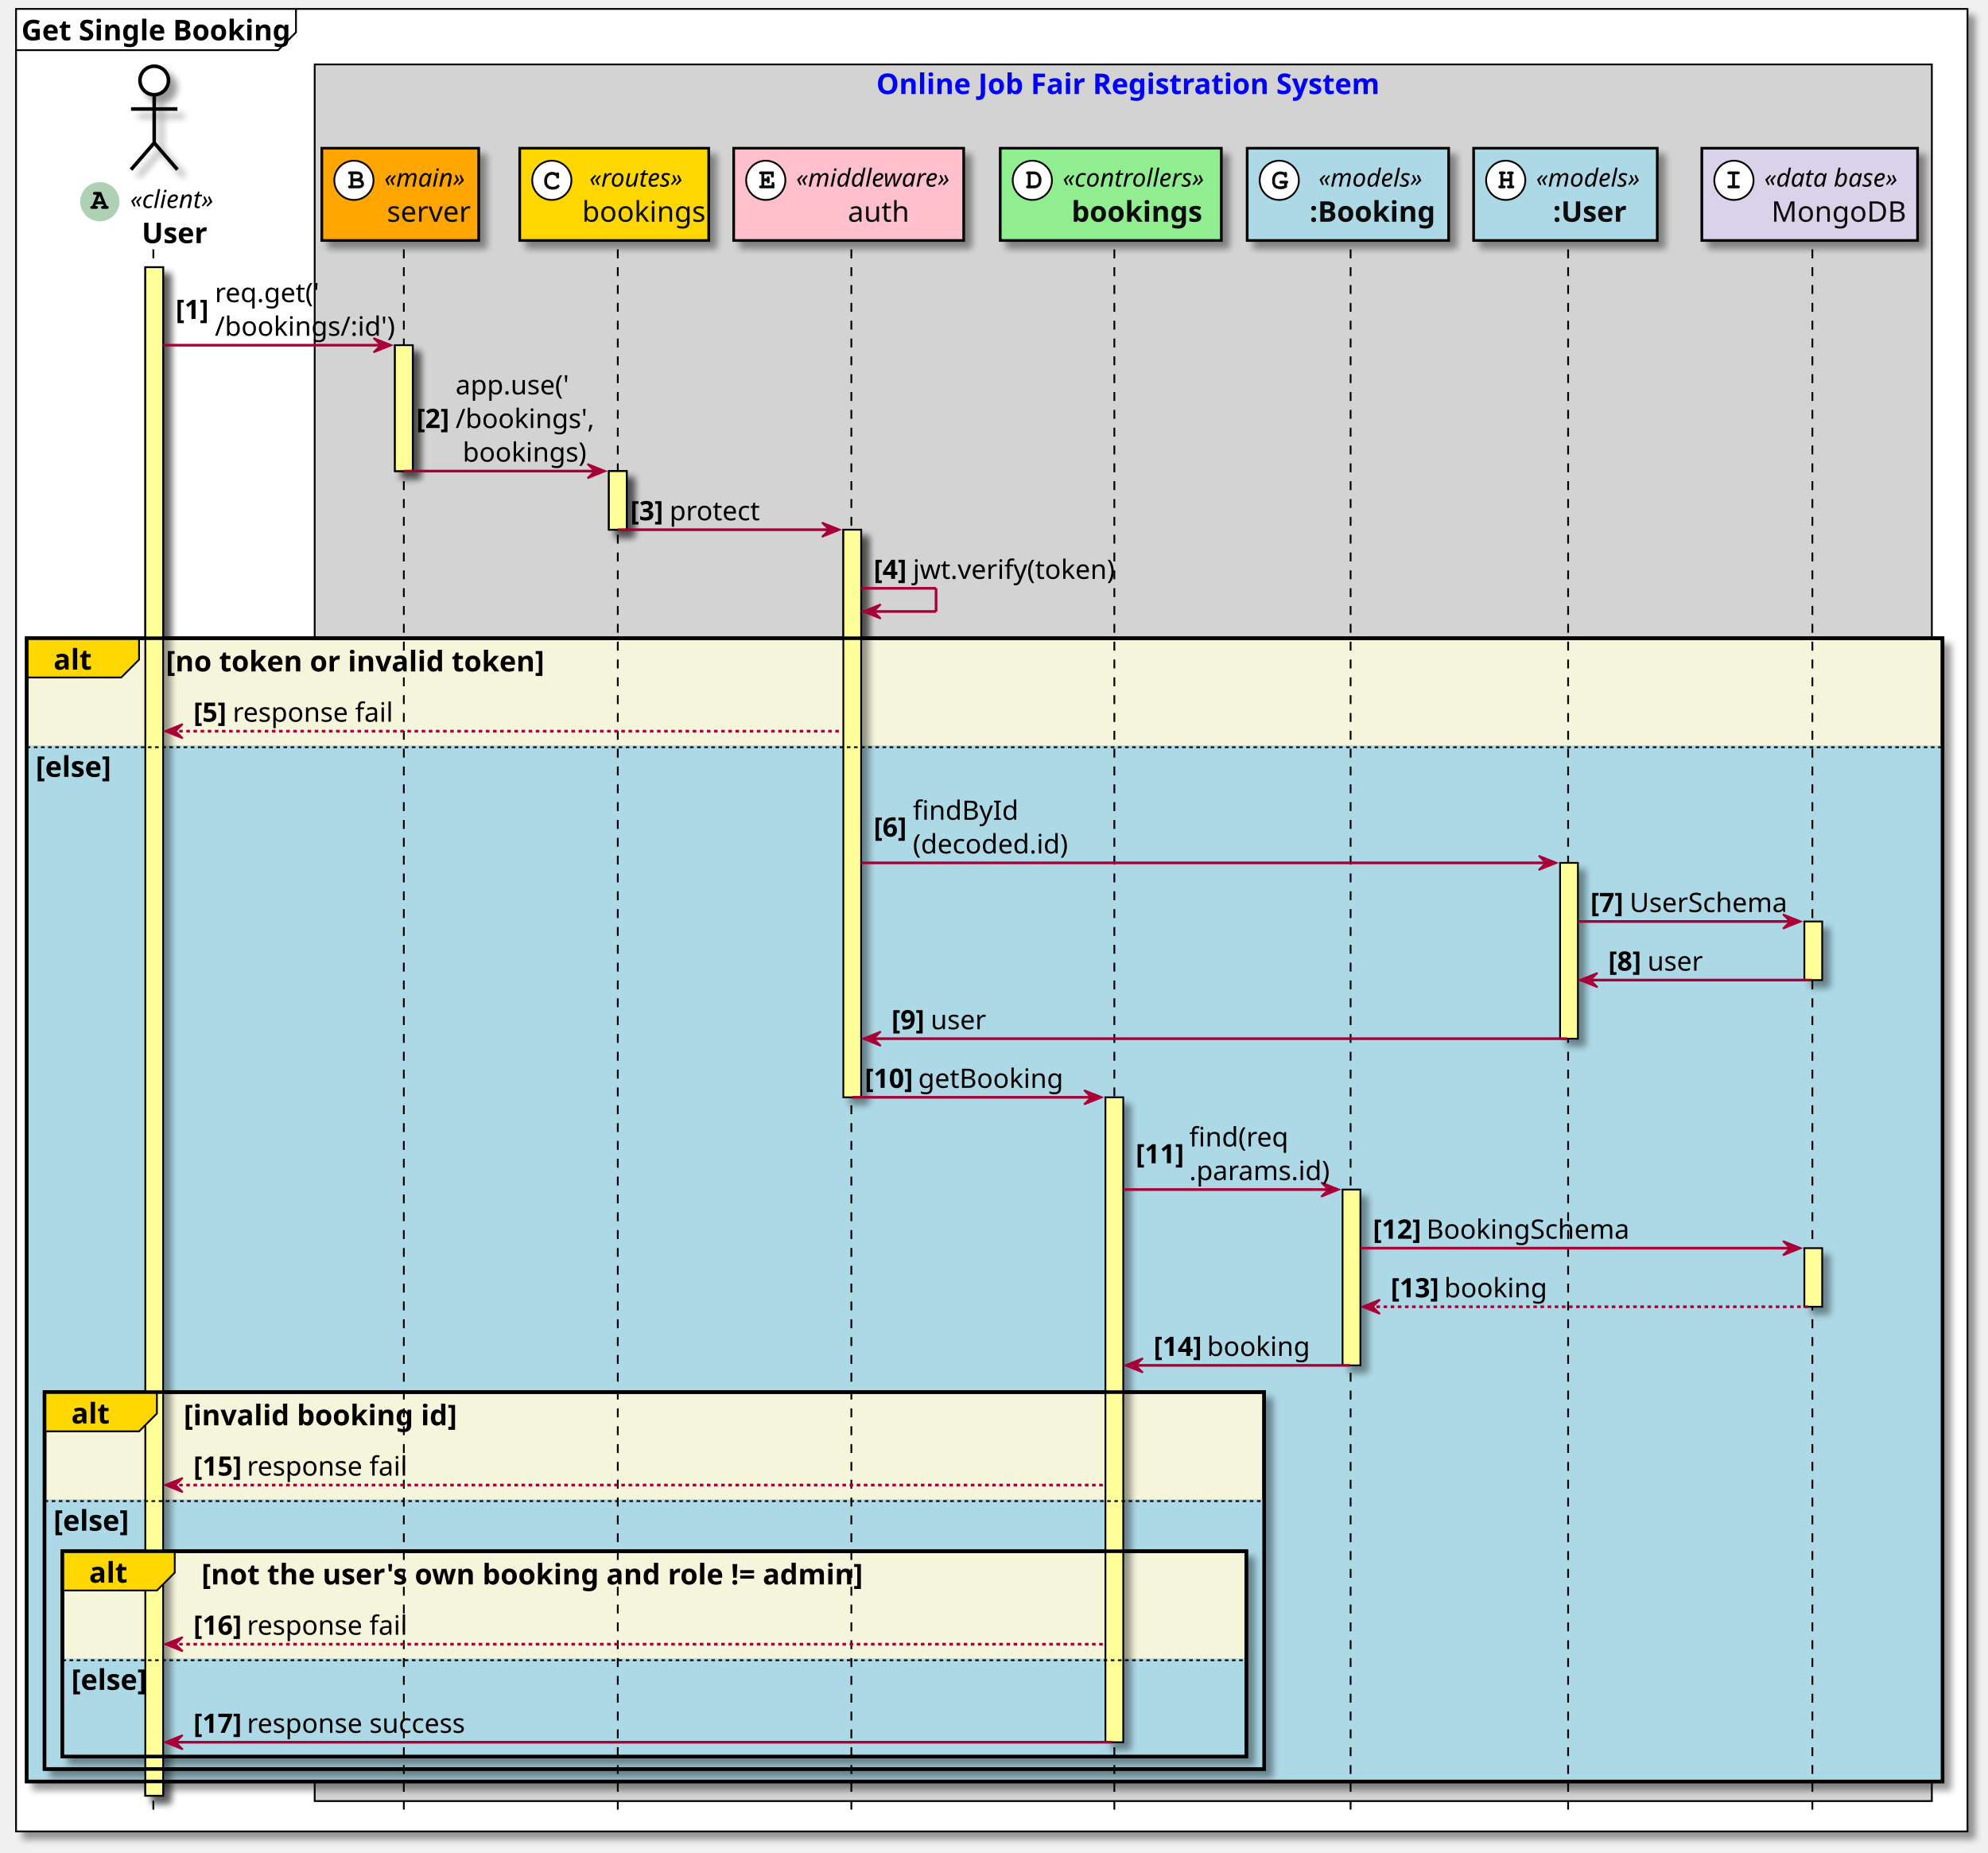
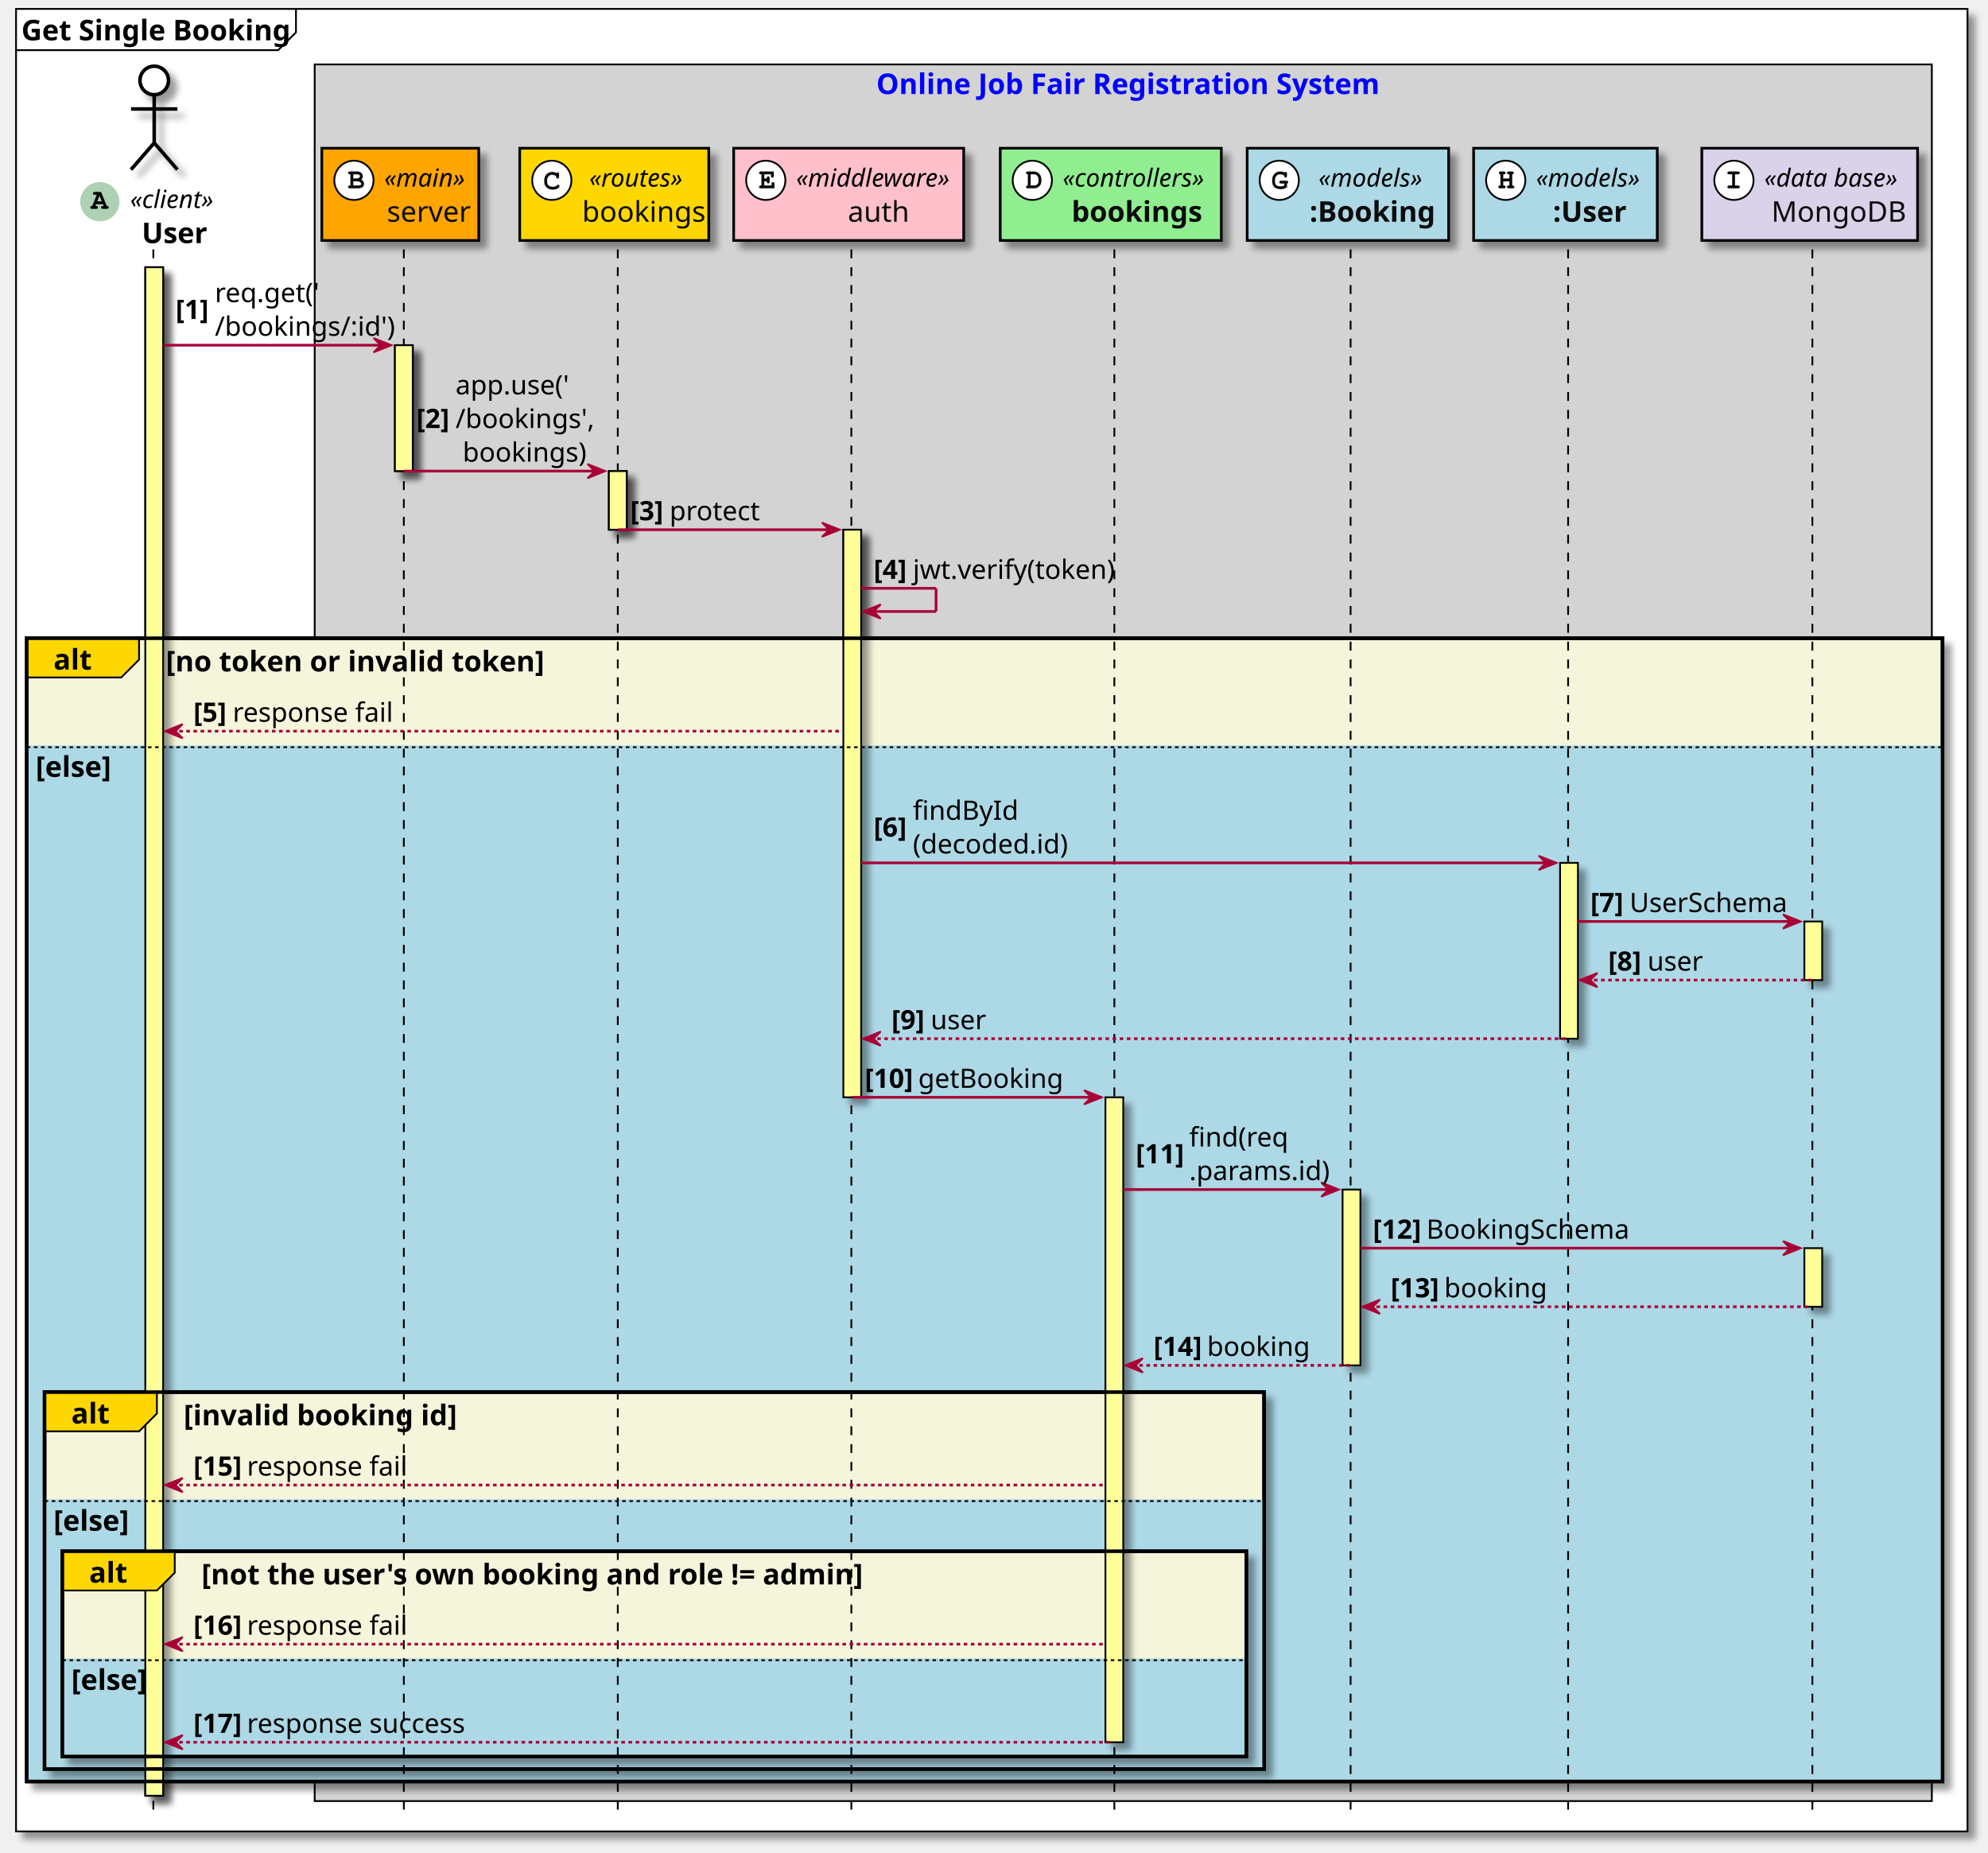
<svg xmlns="http://www.w3.org/2000/svg" contentScriptType="application/ecmascript" contentStyleType="text/css" height="1039px" preserveAspectRatio="none" style="width:1115px;height:1039px;background:#FFFFFF;" version="1.1" viewBox="0 0 1115 1039" width="1115px" zoomAndPan="magnify">
  <defs>
-     <filter height="300%" id="f1383ecgj3gsje" width="300%" x="-1" y="-1">
+     <filter height="300%" id="f134cte148ng30" width="300%" x="-1" y="-1">
      <feGaussianBlur result="blurOut" stdDeviation="2.0" />
      <feColorMatrix in="blurOut" result="blurOut2" type="matrix" values="0 0 0 0 0 0 0 0 0 0 0 0 0 0 0 0 0 0 .4 0" />
      <feOffset dx="4.0" dy="4.0" in="blurOut2" result="blurOut3" />
      <feBlend in="SourceGraphic" in2="blurOut3" mode="normal" />
    </filter>
  </defs>
  <g>
-     <rect fill="#FFFFFF" filter="url(#f1383ecgj3gsje)" height="1022.078" style="stroke:#000000;stroke-width:1.0;" width="1094.5" x="9" y="5" />
+     <rect fill="#FFFFFF" filter="url(#f134cte148ng30)" height="1022.078" style="stroke:#000000;stroke-width:1.0;" width="1094.5" x="9" y="5" />
    <path d="M166,5 L166,18.125 L156,28.125 L9,28.125 " fill="none" style="stroke:#000000;stroke-width:1.0;" />
    <text fill="#000000" font-family="sans-serif" font-size="16" font-weight="bold" lengthAdjust="spacing" textLength="147" x="12" y="22.609">Get Single Booking</text>
    <rect fill="#D3D3D3" height="973.938" style="stroke:#000000;stroke-width:1.0;" width="907" x="176.5" y="36.125" />
    <text fill="#0000FF" font-family="sans-serif" font-size="16" font-weight="bold" lengthAdjust="spacing" textLength="273" x="491.5" y="52.734">Online Job Fair Registration System</text>
-     <rect fill="#FFFF99" filter="url(#f1383ecgj3gsje)" height="857.203" style="stroke:#000000;stroke-width:1.0;" width="10" x="81.5" y="149.859" />
-     <rect fill="#FFFF99" filter="url(#f1383ecgj3gsje)" height="70.602" style="stroke:#000000;stroke-width:1.0;" width="10" x="221.5" y="193.594" />
-     <rect fill="#FFFF99" filter="url(#f1383ecgj3gsje)" height="32.867" style="stroke:#000000;stroke-width:1.0;" width="10" x="341.5" y="264.195" />
-     <rect fill="#FFFF99" filter="url(#f1383ecgj3gsje)" height="318.312" style="stroke:#000000;stroke-width:1.0;" width="10" x="473" y="297.062" />
-     <rect fill="#FFFF99" filter="url(#f1383ecgj3gsje)" height="361.688" style="stroke:#000000;stroke-width:1.0;" width="10" x="620" y="615.375" />
-     <rect fill="#FFFF99" filter="url(#f1383ecgj3gsje)" height="98.602" style="stroke:#000000;stroke-width:1.0;" width="10" x="753" y="667.109" />
-     <rect fill="#FFFF99" filter="url(#f1383ecgj3gsje)" height="98.602" style="stroke:#000000;stroke-width:1.0;" width="10" x="875" y="483.906" />
-     <rect fill="#FFFF99" filter="url(#f1383ecgj3gsje)" height="32.867" style="stroke:#000000;stroke-width:1.0;" width="10" x="1012" y="516.773" />
-     <rect fill="#FFFF99" filter="url(#f1383ecgj3gsje)" height="32.867" style="stroke:#000000;stroke-width:1.0;" width="10" x="1012" y="699.977" />
-     <rect fill="#F5F5DC" filter="url(#f1383ecgj3gsje)" height="641.133" style="stroke:#000000;stroke-width:2.0;" width="1074.5" x="15" y="357.93" />
+     <rect fill="#FFFF99" filter="url(#f134cte148ng30)" height="857.203" style="stroke:#000000;stroke-width:1.0;" width="10" x="81.5" y="149.859" />
+     <rect fill="#FFFF99" filter="url(#f134cte148ng30)" height="70.602" style="stroke:#000000;stroke-width:1.0;" width="10" x="221.5" y="193.594" />
+     <rect fill="#FFFF99" filter="url(#f134cte148ng30)" height="32.867" style="stroke:#000000;stroke-width:1.0;" width="10" x="341.5" y="264.195" />
+     <rect fill="#FFFF99" filter="url(#f134cte148ng30)" height="318.312" style="stroke:#000000;stroke-width:1.0;" width="10" x="473" y="297.062" />
+     <rect fill="#FFFF99" filter="url(#f134cte148ng30)" height="361.688" style="stroke:#000000;stroke-width:1.0;" width="10" x="620" y="615.375" />
+     <rect fill="#FFFF99" filter="url(#f134cte148ng30)" height="98.602" style="stroke:#000000;stroke-width:1.0;" width="10" x="753" y="667.109" />
+     <rect fill="#FFFF99" filter="url(#f134cte148ng30)" height="98.602" style="stroke:#000000;stroke-width:1.0;" width="10" x="875" y="483.906" />
+     <rect fill="#FFFF99" filter="url(#f134cte148ng30)" height="32.867" style="stroke:#000000;stroke-width:1.0;" width="10" x="1012" y="516.773" />
+     <rect fill="#FFFF99" filter="url(#f134cte148ng30)" height="32.867" style="stroke:#000000;stroke-width:1.0;" width="10" x="1012" y="699.977" />
+     <rect fill="#F5F5DC" filter="url(#f134cte148ng30)" height="641.133" style="stroke:#000000;stroke-width:2.0;" width="1074.5" x="15" y="357.93" />
    <rect fill="#ADD8E6" height="581.016" style="stroke:none;stroke-width:1.0;" width="1074.5" x="15" y="418.047" />
-     <rect fill="#F5F5DC" filter="url(#f1383ecgj3gsje)" height="211.352" style="stroke:#000000;stroke-width:2.0;" width="684" x="25" y="780.711" />
+     <rect fill="#F5F5DC" filter="url(#f134cte148ng30)" height="211.352" style="stroke:#000000;stroke-width:2.0;" width="684" x="25" y="780.711" />
    <rect fill="#ADD8E6" height="151.234" style="stroke:none;stroke-width:1.0;" width="684" x="25" y="840.828" />
-     <rect fill="#F5F5DC" filter="url(#f1383ecgj3gsje)" height="115.109" style="stroke:#000000;stroke-width:2.0;" width="664" x="35" y="869.953" />
+     <rect fill="#F5F5DC" filter="url(#f134cte148ng30)" height="115.109" style="stroke:#000000;stroke-width:2.0;" width="664" x="35" y="869.953" />
    <rect fill="#ADD8E6" height="54.992" style="stroke:none;stroke-width:1.0;" width="664" x="35" y="930.07" />
    <line style="stroke:#000000;stroke-width:1.0;stroke-dasharray:5.0,5.0;" x1="86" x2="86" y1="139.859" y2="1016.062" />
    <line style="stroke:#000000;stroke-width:1.0;stroke-dasharray:5.0,5.0;" x1="226.5" x2="226.5" y1="139.859" y2="1016.062" />
    <line style="stroke:#000000;stroke-width:1.0;stroke-dasharray:5.0,5.0;" x1="346.5" x2="346.5" y1="139.859" y2="1016.062" />
    <line style="stroke:#000000;stroke-width:1.0;stroke-dasharray:5.0,5.0;" x1="477.5" x2="477.5" y1="139.859" y2="1016.062" />
    <line style="stroke:#000000;stroke-width:1.0;stroke-dasharray:5.0,5.0;" x1="625" x2="625" y1="139.859" y2="1016.062" />
    <line style="stroke:#000000;stroke-width:1.0;stroke-dasharray:5.0,5.0;" x1="757.5" x2="757.5" y1="139.859" y2="1016.062" />
    <line style="stroke:#000000;stroke-width:1.0;stroke-dasharray:5.0,5.0;" x1="879.5" x2="879.5" y1="139.859" y2="1016.062" />
    <line style="stroke:#000000;stroke-width:1.0;stroke-dasharray:5.0,5.0;" x1="1016.5" x2="1016.5" y1="139.859" y2="1016.062" />
    <ellipse cx="56" cy="113.125" fill="#ADD1B2" rx="11" ry="11" style="stroke:none;stroke-width:1.0;" />
    <path d="M57.766,114.547 L53.875,114.547 L53.484,115.516 L53.875,115.516 Q54.453,115.516 54.695,115.742 Q54.938,115.969 54.938,116.328 Q54.938,116.672 54.695,116.898 Q54.453,117.125 53.875,117.125 L51.719,117.125 Q51.141,117.125 50.891,116.898 Q50.641,116.672 50.641,116.312 Q50.641,115.953 50.898,115.727 Q51.156,115.5 51.75,115.516 L54.266,109.25 L53.219,109.25 Q52.641,109.25 52.398,109.031 Q52.156,108.812 52.156,108.453 Q52.156,108.094 52.398,107.867 Q52.641,107.641 53.219,107.641 L56.688,107.656 L59.875,115.516 Q60.438,115.516 60.609,115.641 Q60.969,115.906 60.969,116.328 Q60.969,116.672 60.727,116.898 Q60.484,117.125 59.906,117.125 L57.75,117.125 Q57.172,117.125 56.93,116.898 Q56.688,116.672 56.688,116.312 Q56.688,115.969 56.93,115.742 Q57.172,115.516 57.75,115.516 L58.141,115.516 L57.766,114.547 Z M57.094,112.938 L55.812,109.766 L54.516,112.938 L57.094,112.938 Z " fill="#000000" />
    <text fill="#000000" font-family="sans-serif" font-size="14" font-style="italic" lengthAdjust="spacing" textLength="49" x="73" y="116.658">«client»</text>
    <text fill="#000000" font-family="sans-serif" font-size="16" font-weight="bold" lengthAdjust="spacing" textLength="36" x="79.5" y="136.344">User</text>
-     <ellipse cx="86.5" cy="45.125" fill="#FFFFFF" filter="url(#f1383ecgj3gsje)" rx="8" ry="8" style="stroke:#000000;stroke-width:2.0;" />
-     <path d="M86.5,53.125 L86.5,80.125 M73.5,61.125 L99.5,61.125 M86.5,80.125 L73.5,95.125 M86.5,80.125 L99.5,95.125 " fill="none" filter="url(#f1383ecgj3gsje)" style="stroke:#000000;stroke-width:2.0;" />
-     <rect fill="#FFA500" filter="url(#f1383ecgj3gsje)" height="51.734" style="stroke:#000000;stroke-width:1.5;" width="88" x="180.5" y="83.125" />
+     <ellipse cx="86.5" cy="45.125" fill="#FFFFFF" filter="url(#f134cte148ng30)" rx="8" ry="8" style="stroke:#000000;stroke-width:2.0;" />
+     <path d="M86.5,53.125 L86.5,80.125 M73.5,61.125 L99.5,61.125 M86.5,80.125 L73.5,95.125 M86.5,80.125 L99.5,95.125 " fill="none" filter="url(#f134cte148ng30)" style="stroke:#000000;stroke-width:2.0;" />
+     <rect fill="#FFA500" filter="url(#f134cte148ng30)" height="51.734" style="stroke:#000000;stroke-width:1.5;" width="88" x="180.5" y="83.125" />
    <ellipse cx="198.5" cy="101.125" fill="#FFFFFF" rx="11" ry="11" style="stroke:#000000;stroke-width:1.0;" />
    <path d="M196.531,104.016 L196.531,97.75 L196.281,97.75 Q195.703,97.75 195.461,97.531 Q195.219,97.312 195.219,96.953 Q195.219,96.594 195.461,96.367 Q195.703,96.141 196.281,96.141 L200.297,96.141 Q201.734,96.141 202.609,96.945 Q203.484,97.75 203.484,98.844 Q203.484,99.375 203.281,99.836 Q203.078,100.297 202.672,100.688 Q203.422,101.141 203.805,101.742 Q204.188,102.344 204.188,103.109 Q204.188,103.719 203.906,104.25 Q203.703,104.641 203.406,104.875 Q203.016,105.203 202.438,105.414 Q201.859,105.625 200.984,105.625 L196.281,105.625 Q195.703,105.625 195.461,105.398 Q195.219,105.172 195.219,104.812 Q195.219,104.469 195.469,104.242 Q195.719,104.016 196.281,104.016 L196.531,104.016 Z M198.141,100.078 L199.891,100.078 Q200.844,100.078 201.469,99.609 Q201.891,99.281 201.891,98.812 Q201.891,98.391 201.492,98.07 Q201.094,97.75 200.219,97.75 L198.141,97.75 L198.141,100.078 Z M198.141,104.016 L200.906,104.016 Q201.875,104.016 202.281,103.734 Q202.578,103.516 202.578,103.109 Q202.578,102.625 201.977,102.156 Q201.375,101.688 200.25,101.688 L198.141,101.688 L198.141,104.016 Z " fill="#0C0C0C" />
    <text fill="#000000" font-family="sans-serif" font-size="14" font-style="italic" lengthAdjust="spacing" textLength="46" x="215.5" y="104.658">«main»</text>
    <text fill="#0C0C0C" font-family="sans-serif" font-size="16" lengthAdjust="spacing" textLength="43" x="217" y="124.344">server</text>
-     <rect fill="#FFD700" filter="url(#f1383ecgj3gsje)" height="51.734" style="stroke:#000000;stroke-width:1.5;" width="106" x="291.5" y="83.125" />
+     <rect fill="#FFD700" filter="url(#f134cte148ng30)" height="51.734" style="stroke:#000000;stroke-width:1.5;" width="106" x="291.5" y="83.125" />
    <ellipse cx="309.5" cy="101.125" fill="#FFFFFF" rx="11" ry="11" style="stroke:#000000;stroke-width:1.0;" />
    <path d="M312.062,97.062 Q312.219,96.859 312.391,96.758 Q312.562,96.656 312.766,96.656 Q313.125,96.656 313.344,96.898 Q313.562,97.141 313.562,97.719 L313.562,99.078 Q313.562,99.656 313.344,99.898 Q313.125,100.141 312.766,100.141 Q312.453,100.141 312.25,99.969 Q312.062,99.781 311.969,99.297 Q311.906,98.969 311.75,98.781 Q311.422,98.438 310.852,98.227 Q310.281,98.016 309.703,98.016 Q308.984,98.016 308.383,98.328 Q307.781,98.641 307.32,99.344 Q306.859,100.047 306.859,101.016 L306.859,102.047 Q306.859,103.203 307.695,103.977 Q308.531,104.75 310.031,104.75 Q310.922,104.75 311.531,104.516 Q311.891,104.375 312.297,103.953 Q312.547,103.703 312.688,103.633 Q312.828,103.562 313.016,103.562 Q313.328,103.562 313.57,103.805 Q313.812,104.047 313.812,104.375 Q313.812,104.703 313.484,105.078 Q313.016,105.625 312.266,105.938 Q311.25,106.359 310.031,106.359 Q308.609,106.359 307.469,105.766 Q306.547,105.297 305.898,104.289 Q305.25,103.281 305.25,102.078 L305.25,101 Q305.25,99.75 305.836,98.664 Q306.422,97.578 307.453,96.992 Q308.484,96.406 309.641,96.406 Q310.328,96.406 310.938,96.57 Q311.547,96.734 312.062,97.062 Z " fill="#0C0C0C" />
    <text fill="#000000" font-family="sans-serif" font-size="14" font-style="italic" lengthAdjust="spacing" textLength="56" x="330.5" y="104.658">«routes»</text>
    <text fill="#0C0C0C" font-family="sans-serif" font-size="16" lengthAdjust="spacing" textLength="64" x="326.5" y="124.344">bookings</text>
-     <rect fill="#FFC0CB" filter="url(#f1383ecgj3gsje)" height="51.734" style="stroke:#000000;stroke-width:1.5;" width="129" x="411.5" y="83.125" />
+     <rect fill="#FFC0CB" filter="url(#f134cte148ng30)" height="51.734" style="stroke:#000000;stroke-width:1.5;" width="129" x="411.5" y="83.125" />
    <ellipse cx="429.5" cy="101.125" fill="#FFFFFF" rx="11" ry="11" style="stroke:#000000;stroke-width:1.0;" />
    <path d="M428.656,101.672 L428.656,104.016 L432.75,104.016 L432.75,103.156 Q432.75,102.578 432.969,102.328 Q433.188,102.078 433.547,102.078 Q433.906,102.078 434.125,102.328 Q434.344,102.578 434.344,103.156 L434.344,105.625 L426.812,105.625 Q426.234,105.625 425.984,105.398 Q425.734,105.172 425.734,104.812 Q425.734,104.469 425.984,104.242 Q426.234,104.016 426.812,104.016 L427.062,104.016 L427.062,97.75 L426.812,97.75 Q426.234,97.75 425.984,97.531 Q425.734,97.312 425.734,96.953 Q425.734,96.594 425.984,96.367 Q426.234,96.141 426.812,96.141 L434,96.156 L434,98.594 Q434,99.156 433.781,99.406 Q433.562,99.656 433.203,99.656 Q432.844,99.656 432.617,99.414 Q432.391,99.172 432.391,98.594 L432.391,97.75 L428.656,97.75 L428.656,100.062 L430.062,100.062 Q430.062,99.438 430.188,99.266 Q430.422,98.875 430.875,98.875 Q431.219,98.875 431.445,99.125 Q431.672,99.375 431.672,99.953 L431.672,101.797 Q431.672,102.312 431.547,102.5 Q431.297,102.859 430.875,102.859 Q430.422,102.859 430.188,102.484 Q430.062,102.297 430.062,101.672 L428.656,101.672 Z " fill="#0C0C0C" />
    <text fill="#000000" font-family="sans-serif" font-size="14" font-style="italic" lengthAdjust="spacing" textLength="87" x="446.5" y="104.658">«middleware»</text>
    <text fill="#0C0C0C" font-family="sans-serif" font-size="16" lengthAdjust="spacing" textLength="29" x="475.5" y="124.344">auth</text>
-     <rect fill="#90EE90" filter="url(#f1383ecgj3gsje)" height="51.734" style="stroke:#000000;stroke-width:1.5;" width="124" x="561" y="83.125" />
+     <rect fill="#90EE90" filter="url(#f134cte148ng30)" height="51.734" style="stroke:#000000;stroke-width:1.5;" width="124" x="561" y="83.125" />
    <ellipse cx="579" cy="101.125" fill="#FFFFFF" rx="11" ry="11" style="stroke:#000000;stroke-width:1.0;" />
    <path d="M576.469,104.016 L576.469,97.75 Q575.969,97.75 575.727,97.523 Q575.484,97.297 575.484,96.953 Q575.484,96.594 575.727,96.367 Q575.969,96.141 576.547,96.141 L579.906,96.156 Q580.688,96.156 581.43,96.445 Q582.172,96.734 582.625,97.172 Q582.969,97.516 583.344,98.102 Q583.719,98.688 583.906,99.266 Q584.094,99.844 584.094,100.672 L584.094,101.438 Q584.094,102.453 583.75,103.242 Q583.406,104.031 582.844,104.523 Q582.281,105.016 581.797,105.25 Q581.016,105.625 579.766,105.625 L576.547,105.625 Q575.969,105.625 575.727,105.398 Q575.484,105.172 575.484,104.812 Q575.484,104.469 575.727,104.242 Q575.969,104.016 576.469,104.016 Z M578.078,104.016 L579.781,104.016 Q580.734,104.016 581.219,103.75 Q581.844,103.391 582.164,102.836 Q582.484,102.281 582.484,101.391 L582.484,100.641 Q582.484,99.875 582.203,99.312 Q581.75,98.422 581.18,98.086 Q580.609,97.75 579.766,97.75 L578.078,97.75 L578.078,104.016 Z " fill="#0C0C0C" />
    <text fill="#000000" font-family="sans-serif" font-size="14" font-style="italic" lengthAdjust="spacing" textLength="82" x="596" y="104.658">«controllers»</text>
    <text fill="#0C0C0C" font-family="sans-serif" font-size="16" font-weight="bold" lengthAdjust="spacing" textLength="72" x="601" y="124.344">bookings</text>
-     <rect fill="#ADD8E6" filter="url(#f1383ecgj3gsje)" height="51.734" style="stroke:#000000;stroke-width:1.5;" width="113" x="699.5" y="83.125" />
+     <rect fill="#ADD8E6" filter="url(#f134cte148ng30)" height="51.734" style="stroke:#000000;stroke-width:1.5;" width="113" x="699.5" y="83.125" />
    <ellipse cx="717.5" cy="101.125" fill="#FFFFFF" rx="11" ry="11" style="stroke:#000000;stroke-width:1.0;" />
    <path d="M721.844,102.938 L721.844,105.094 Q720.75,105.672 719.992,105.891 Q719.234,106.109 718.344,106.109 Q717.125,106.109 716.078,105.734 Q715.25,105.453 714.781,105.023 Q714.312,104.594 713.914,103.758 Q713.516,102.922 713.516,101.875 L713.516,100.719 Q713.516,99.125 714.484,97.859 Q715.797,96.156 718.062,96.156 Q718.719,96.156 719.305,96.289 Q719.891,96.422 720.422,96.688 Q720.75,96.406 721.047,96.406 Q721.406,96.406 721.625,96.648 Q721.844,96.891 721.844,97.469 L721.844,98.5 Q721.844,99.078 721.617,99.328 Q721.391,99.578 721.047,99.578 Q720.766,99.578 720.562,99.406 Q720.406,99.281 720.297,98.883 Q720.188,98.484 720.062,98.344 Q719.844,98.109 719.312,97.938 Q718.781,97.766 718.109,97.766 Q717.156,97.766 716.453,98.156 Q715.953,98.438 715.531,99.156 Q715.109,99.875 715.109,100.719 L715.109,101.875 Q715.109,103.172 715.859,103.836 Q716.609,104.5 718.234,104.5 Q719.328,104.5 720.234,104.094 L720.234,102.938 L718.609,102.938 Q718.031,102.938 717.781,102.719 Q717.531,102.5 717.531,102.141 Q717.531,101.781 717.781,101.555 Q718.031,101.328 718.609,101.328 L721.453,101.344 Q722.031,101.344 722.273,101.562 Q722.516,101.781 722.516,102.141 Q722.516,102.422 722.352,102.633 Q722.188,102.844 721.844,102.938 Z " fill="#0C0C0C" />
    <text fill="#000000" font-family="sans-serif" font-size="14" font-style="italic" lengthAdjust="spacing" textLength="61" x="739.5" y="104.658">«models»</text>
    <text fill="#0C0C0C" font-family="sans-serif" font-size="16" font-weight="bold" lengthAdjust="spacing" textLength="71" x="734.5" y="124.344">:Booking</text>
-     <rect fill="#ADD8E6" filter="url(#f1383ecgj3gsje)" height="51.734" style="stroke:#000000;stroke-width:1.5;" width="103" x="826.5" y="83.125" />
+     <rect fill="#ADD8E6" filter="url(#f134cte148ng30)" height="51.734" style="stroke:#000000;stroke-width:1.5;" width="103" x="826.5" y="83.125" />
    <ellipse cx="844.5" cy="101.125" fill="#FFFFFF" rx="11" ry="11" style="stroke:#000000;stroke-width:1.0;" />
    <path d="M846.562,101.703 L843.141,101.703 L843.141,104.016 L843.391,104.016 Q843.969,104.016 844.211,104.242 Q844.453,104.469 844.453,104.828 Q844.453,105.172 844.211,105.398 Q843.969,105.625 843.391,105.625 L841.422,105.625 Q840.844,105.625 840.602,105.398 Q840.359,105.172 840.359,104.812 Q840.359,104.375 840.734,104.141 Q840.922,104.016 841.531,104.016 L841.531,97.75 Q841.109,97.719 840.898,97.5 Q840.688,97.281 840.688,96.953 Q840.688,96.594 840.93,96.367 Q841.172,96.141 841.75,96.141 L843.391,96.156 Q843.969,96.156 844.211,96.375 Q844.453,96.594 844.453,96.953 Q844.453,97.312 844.211,97.531 Q843.969,97.75 843.391,97.75 L843.141,97.75 L843.141,100.094 L846.562,100.094 L846.562,97.75 L846.312,97.75 Q845.734,97.75 845.484,97.531 Q845.234,97.312 845.234,96.953 Q845.234,96.594 845.484,96.367 Q845.734,96.141 846.312,96.141 L847.938,96.156 Q848.516,96.156 848.766,96.375 Q849.016,96.594 849.016,96.953 Q849.016,97.281 848.797,97.5 Q848.578,97.719 848.156,97.75 L848.156,104.016 Q848.781,104.016 848.953,104.141 Q849.344,104.375 849.344,104.828 Q849.344,105.172 849.094,105.398 Q848.844,105.625 848.266,105.625 L846.312,105.625 Q845.734,105.625 845.484,105.398 Q845.234,105.172 845.234,104.812 Q845.234,104.469 845.484,104.242 Q845.734,104.016 846.312,104.016 L846.562,104.016 L846.562,101.703 Z " fill="#0C0C0C" />
    <text fill="#000000" font-family="sans-serif" font-size="14" font-style="italic" lengthAdjust="spacing" textLength="61" x="861.5" y="104.658">«models»</text>
    <text fill="#0C0C0C" font-family="sans-serif" font-size="16" font-weight="bold" lengthAdjust="spacing" textLength="42" x="871" y="124.344">:User</text>
-     <rect fill="#D9D2E9" filter="url(#f1383ecgj3gsje)" height="51.734" style="stroke:#000000;stroke-width:1.5;" width="121" x="954.5" y="83.125" />
+     <rect fill="#D9D2E9" filter="url(#f134cte148ng30)" height="51.734" style="stroke:#000000;stroke-width:1.5;" width="121" x="954.5" y="83.125" />
    <ellipse cx="972.5" cy="101.125" fill="#FFFFFF" rx="11" ry="11" style="stroke:#000000;stroke-width:1.0;" />
    <path d="M973.109,97.75 L973.109,104.016 L974.719,104.016 Q975.297,104.016 975.547,104.242 Q975.797,104.469 975.797,104.828 Q975.797,105.172 975.547,105.398 Q975.297,105.625 974.719,105.625 L969.891,105.625 Q969.312,105.625 969.062,105.398 Q968.812,105.172 968.812,104.812 Q968.812,104.469 969.062,104.242 Q969.312,104.016 969.891,104.016 L971.5,104.016 L971.5,97.75 L969.891,97.75 Q969.312,97.75 969.062,97.531 Q968.812,97.312 968.812,96.953 Q968.812,96.594 969.062,96.367 Q969.312,96.141 969.891,96.141 L974.719,96.156 Q975.297,96.156 975.547,96.375 Q975.797,96.594 975.797,96.953 Q975.797,97.312 975.547,97.531 Q975.297,97.75 974.719,97.75 L973.109,97.75 Z " fill="#0C0C0C" />
    <text fill="#000000" font-family="sans-serif" font-size="14" font-style="italic" lengthAdjust="spacing" textLength="79" x="989.5" y="104.658">«data base»</text>
    <text fill="#0C0C0C" font-family="sans-serif" font-size="16" lengthAdjust="spacing" textLength="71" x="993.5" y="124.344">MongoDB</text>
-     <rect fill="#FFFF99" filter="url(#f1383ecgj3gsje)" height="857.203" style="stroke:#000000;stroke-width:1.0;" width="10" x="81.5" y="149.859" />
-     <rect fill="#FFFF99" filter="url(#f1383ecgj3gsje)" height="70.602" style="stroke:#000000;stroke-width:1.0;" width="10" x="221.5" y="193.594" />
-     <rect fill="#FFFF99" filter="url(#f1383ecgj3gsje)" height="32.867" style="stroke:#000000;stroke-width:1.0;" width="10" x="341.5" y="264.195" />
-     <rect fill="#FFFF99" filter="url(#f1383ecgj3gsje)" height="318.312" style="stroke:#000000;stroke-width:1.0;" width="10" x="473" y="297.062" />
-     <rect fill="#FFFF99" filter="url(#f1383ecgj3gsje)" height="361.688" style="stroke:#000000;stroke-width:1.0;" width="10" x="620" y="615.375" />
-     <rect fill="#FFFF99" filter="url(#f1383ecgj3gsje)" height="98.602" style="stroke:#000000;stroke-width:1.0;" width="10" x="753" y="667.109" />
-     <rect fill="#FFFF99" filter="url(#f1383ecgj3gsje)" height="98.602" style="stroke:#000000;stroke-width:1.0;" width="10" x="875" y="483.906" />
-     <rect fill="#FFFF99" filter="url(#f1383ecgj3gsje)" height="32.867" style="stroke:#000000;stroke-width:1.0;" width="10" x="1012" y="516.773" />
-     <rect fill="#FFFF99" filter="url(#f1383ecgj3gsje)" height="32.867" style="stroke:#000000;stroke-width:1.0;" width="10" x="1012" y="699.977" />
+     <rect fill="#FFFF99" filter="url(#f134cte148ng30)" height="857.203" style="stroke:#000000;stroke-width:1.0;" width="10" x="81.5" y="149.859" />
+     <rect fill="#FFFF99" filter="url(#f134cte148ng30)" height="70.602" style="stroke:#000000;stroke-width:1.0;" width="10" x="221.5" y="193.594" />
+     <rect fill="#FFFF99" filter="url(#f134cte148ng30)" height="32.867" style="stroke:#000000;stroke-width:1.0;" width="10" x="341.5" y="264.195" />
+     <rect fill="#FFFF99" filter="url(#f134cte148ng30)" height="318.312" style="stroke:#000000;stroke-width:1.0;" width="10" x="473" y="297.062" />
+     <rect fill="#FFFF99" filter="url(#f134cte148ng30)" height="361.688" style="stroke:#000000;stroke-width:1.0;" width="10" x="620" y="615.375" />
+     <rect fill="#FFFF99" filter="url(#f134cte148ng30)" height="98.602" style="stroke:#000000;stroke-width:1.0;" width="10" x="753" y="667.109" />
+     <rect fill="#FFFF99" filter="url(#f134cte148ng30)" height="98.602" style="stroke:#000000;stroke-width:1.0;" width="10" x="875" y="483.906" />
+     <rect fill="#FFFF99" filter="url(#f134cte148ng30)" height="32.867" style="stroke:#000000;stroke-width:1.0;" width="10" x="1012" y="516.773" />
+     <rect fill="#FFFF99" filter="url(#f134cte148ng30)" height="32.867" style="stroke:#000000;stroke-width:1.0;" width="10" x="1012" y="699.977" />
    <polygon fill="#A80036" points="209.5,189.594,219.5,193.594,209.5,197.594,213.5,193.594" style="stroke:#A80036;stroke-width:1.0;" />
    <line style="stroke:#A80036;stroke-width:1.5;" x1="91.5" x2="215.5" y1="193.594" y2="193.594" />
    <text fill="#000000" font-family="sans-serif" font-size="15" font-weight="bold" lengthAdjust="spacing" textLength="18" x="98.5" y="178.864">[1]</text>
    <text fill="#000000" font-family="sans-serif" font-size="15" lengthAdjust="spacing" textLength="53" x="120.5" y="169.431">req.get('</text>
    <text fill="#000000" font-family="sans-serif" font-size="15" lengthAdjust="spacing" textLength="89" x="120.5" y="188.298">/bookings/:id')</text>
    <polygon fill="#A80036" points="329.5,260.195,339.5,264.195,329.5,268.195,333.5,264.195" style="stroke:#A80036;stroke-width:1.0;" />
    <line style="stroke:#A80036;stroke-width:1.5;" x1="226.5" x2="335.5" y1="264.195" y2="264.195" />
    <text fill="#000000" font-family="sans-serif" font-size="15" font-weight="bold" lengthAdjust="spacing" textLength="18" x="233.5" y="240.032">[2]</text>
    <text fill="#000000" font-family="sans-serif" font-size="15" lengthAdjust="spacing" textLength="60" x="255.5" y="221.165">app.use('</text>
    <text fill="#000000" font-family="sans-serif" font-size="15" lengthAdjust="spacing" textLength="69" x="255.5" y="240.032">/bookings',</text>
    <text fill="#000000" font-family="sans-serif" font-size="15" lengthAdjust="spacing" textLength="63" x="259.5" y="258.899">bookings)</text>
    <polygon fill="#A80036" points="461,293.062,471,297.062,461,301.062,465,297.062" style="stroke:#A80036;stroke-width:1.0;" />
    <line style="stroke:#A80036;stroke-width:1.5;" x1="346.5" x2="467" y1="297.062" y2="297.062" />
    <text fill="#000000" font-family="sans-serif" font-size="15" font-weight="bold" lengthAdjust="spacing" textLength="18" x="353.5" y="291.767">[3]</text>
    <text fill="#000000" font-family="sans-serif" font-size="15" lengthAdjust="spacing" textLength="45" x="375.5" y="291.767">protect</text>
    <line style="stroke:#A80036;stroke-width:1.5;" x1="483" x2="525" y1="329.93" y2="329.93" />
    <line style="stroke:#A80036;stroke-width:1.5;" x1="525" x2="525" y1="329.93" y2="342.93" />
    <line style="stroke:#A80036;stroke-width:1.5;" x1="484" x2="525" y1="342.93" y2="342.93" />
    <polygon fill="#A80036" points="494,338.93,484,342.93,494,346.93,490,342.93" style="stroke:#A80036;stroke-width:1.0;" />
    <text fill="#000000" font-family="sans-serif" font-size="15" font-weight="bold" lengthAdjust="spacing" textLength="18" x="490" y="324.634">[4]</text>
    <text fill="#000000" font-family="sans-serif" font-size="15" lengthAdjust="spacing" textLength="101" x="512" y="324.634">jwt.verify(token)</text>
    <path d="M15,357.93 L78,357.93 L78,369.93 L68,379.93 L15,379.93 L15,357.93 " fill="#FFD700" style="stroke:#000000;stroke-width:1.0;" />
    <rect fill="none" height="641.133" style="stroke:#000000;stroke-width:2.0;" width="1074.5" x="15" y="357.93" />
    <text fill="#000000" font-family="sans-serif" font-size="16" font-weight="bold" lengthAdjust="spacing" textLength="18" x="30" y="375.539">alt</text>
    <text fill="#000000" font-family="sans-serif" font-size="16" font-weight="bold" lengthAdjust="spacing" textLength="198" x="93" y="376.539">[no token or invalid token]</text>
    <polygon fill="#A80036" points="102.5,406.047,92.5,410.047,102.5,414.047,98.5,410.047" style="stroke:#A80036;stroke-width:1.0;" />
    <line style="stroke:#A80036;stroke-width:1.5;stroke-dasharray:2.0,2.0;" x1="96.5" x2="472" y1="410.047" y2="410.047" />
    <text fill="#000000" font-family="sans-serif" font-size="15" font-weight="bold" lengthAdjust="spacing" textLength="18" x="108.5" y="404.751">[5]</text>
    <text fill="#000000" font-family="sans-serif" font-size="15" lengthAdjust="spacing" textLength="83" x="130.5" y="404.751">response fail</text>
    <line style="stroke:#000000;stroke-width:1.0;stroke-dasharray:2.0,2.0;" x1="15" x2="1089.5" y1="419.047" y2="419.047" />
    <text fill="#000000" font-family="sans-serif" font-size="16" font-weight="bold" lengthAdjust="spacing" textLength="41" x="20" y="435.656">[else]</text>
    <polygon fill="#A80036" points="863,479.906,873,483.906,863,487.906,867,483.906" style="stroke:#A80036;stroke-width:1.0;" />
    <line style="stroke:#A80036;stroke-width:1.5;" x1="483" x2="869" y1="483.906" y2="483.906" />
    <text fill="#000000" font-family="sans-serif" font-size="15" font-weight="bold" lengthAdjust="spacing" textLength="18" x="490" y="469.177">[6]</text>
    <text fill="#000000" font-family="sans-serif" font-size="15" lengthAdjust="spacing" textLength="51" x="512" y="459.743">findById</text>
    <text fill="#000000" font-family="sans-serif" font-size="15" lengthAdjust="spacing" textLength="81" x="512" y="478.61">(decoded.id)</text>
    <polygon fill="#A80036" points="1000,512.773,1010,516.773,1000,520.773,1004,516.773" style="stroke:#A80036;stroke-width:1.0;" />
    <line style="stroke:#A80036;stroke-width:1.5;" x1="885" x2="1006" y1="516.773" y2="516.773" />
    <text fill="#000000" font-family="sans-serif" font-size="15" font-weight="bold" lengthAdjust="spacing" textLength="18" x="892" y="511.478">[7]</text>
    <text fill="#000000" font-family="sans-serif" font-size="15" lengthAdjust="spacing" textLength="86" x="914" y="511.478">UserSchema</text>
    <polygon fill="#A80036" points="896,545.641,886,549.641,896,553.641,892,549.641" style="stroke:#A80036;stroke-width:1.0;" />
-     <line style="stroke:#A80036;stroke-width:1.5;" x1="890" x2="1016" y1="549.641" y2="549.641" />
+     <line style="stroke:#A80036;stroke-width:1.5;stroke-dasharray:2.0,2.0;" x1="890" x2="1016" y1="549.641" y2="549.641" />
    <text fill="#000000" font-family="sans-serif" font-size="15" font-weight="bold" lengthAdjust="spacing" textLength="18" x="902" y="544.345">[8]</text>
    <text fill="#000000" font-family="sans-serif" font-size="15" lengthAdjust="spacing" textLength="29" x="924" y="544.345">user</text>
    <polygon fill="#A80036" points="494,578.508,484,582.508,494,586.508,490,582.508" style="stroke:#A80036;stroke-width:1.0;" />
-     <line style="stroke:#A80036;stroke-width:1.5;" x1="488" x2="879" y1="582.508" y2="582.508" />
+     <line style="stroke:#A80036;stroke-width:1.5;stroke-dasharray:2.0,2.0;" x1="488" x2="879" y1="582.508" y2="582.508" />
    <text fill="#000000" font-family="sans-serif" font-size="15" font-weight="bold" lengthAdjust="spacing" textLength="18" x="500" y="577.212">[9]</text>
    <text fill="#000000" font-family="sans-serif" font-size="15" lengthAdjust="spacing" textLength="29" x="522" y="577.212">user</text>
    <polygon fill="#A80036" points="608,611.375,618,615.375,608,619.375,612,615.375" style="stroke:#A80036;stroke-width:1.0;" />
    <line style="stroke:#A80036;stroke-width:1.5;" x1="478" x2="614" y1="615.375" y2="615.375" />
    <text fill="#000000" font-family="sans-serif" font-size="15" font-weight="bold" lengthAdjust="spacing" textLength="26" x="485" y="610.079">[10]</text>
    <text fill="#000000" font-family="sans-serif" font-size="15" lengthAdjust="spacing" textLength="72" x="515" y="610.079">getBooking</text>
    <polygon fill="#A80036" points="741,663.109,751,667.109,741,671.109,745,667.109" style="stroke:#A80036;stroke-width:1.0;" />
    <line style="stroke:#A80036;stroke-width:1.5;" x1="630" x2="747" y1="667.109" y2="667.109" />
    <text fill="#000000" font-family="sans-serif" font-size="15" font-weight="bold" lengthAdjust="spacing" textLength="26" x="637" y="652.38">[11]</text>
    <text fill="#000000" font-family="sans-serif" font-size="15" lengthAdjust="spacing" textLength="49" x="667" y="642.946">find(req</text>
    <text fill="#000000" font-family="sans-serif" font-size="15" lengthAdjust="spacing" textLength="74" x="667" y="661.813">.params.id)</text>
    <polygon fill="#A80036" points="1000,695.977,1010,699.977,1000,703.977,1004,699.977" style="stroke:#A80036;stroke-width:1.0;" />
    <line style="stroke:#A80036;stroke-width:1.5;" x1="763" x2="1006" y1="699.977" y2="699.977" />
    <text fill="#000000" font-family="sans-serif" font-size="15" font-weight="bold" lengthAdjust="spacing" textLength="26" x="770" y="694.681">[12]</text>
    <text fill="#000000" font-family="sans-serif" font-size="15" lengthAdjust="spacing" textLength="107" x="800" y="694.681">BookingSchema</text>
    <polygon fill="#A80036" points="774,728.844,764,732.844,774,736.844,770,732.844" style="stroke:#A80036;stroke-width:1.0;" />
    <line style="stroke:#A80036;stroke-width:1.5;stroke-dasharray:2.0,2.0;" x1="768" x2="1016" y1="732.844" y2="732.844" />
    <text fill="#000000" font-family="sans-serif" font-size="15" font-weight="bold" lengthAdjust="spacing" textLength="26" x="780" y="727.548">[13]</text>
    <text fill="#000000" font-family="sans-serif" font-size="15" lengthAdjust="spacing" textLength="50" x="810" y="727.548">booking</text>
    <polygon fill="#A80036" points="641,761.711,631,765.711,641,769.711,637,765.711" style="stroke:#A80036;stroke-width:1.0;" />
-     <line style="stroke:#A80036;stroke-width:1.5;" x1="635" x2="757" y1="765.711" y2="765.711" />
+     <line style="stroke:#A80036;stroke-width:1.5;stroke-dasharray:2.0,2.0;" x1="635" x2="757" y1="765.711" y2="765.711" />
    <text fill="#000000" font-family="sans-serif" font-size="15" font-weight="bold" lengthAdjust="spacing" textLength="26" x="647" y="760.415">[14]</text>
    <text fill="#000000" font-family="sans-serif" font-size="15" lengthAdjust="spacing" textLength="50" x="677" y="760.415">booking</text>
    <path d="M25,780.711 L88,780.711 L88,792.711 L78,802.711 L25,802.711 L25,780.711 " fill="#FFD700" style="stroke:#000000;stroke-width:1.0;" />
    <rect fill="none" height="211.352" style="stroke:#000000;stroke-width:2.0;" width="684" x="25" y="780.711" />
    <text fill="#000000" font-family="sans-serif" font-size="16" font-weight="bold" lengthAdjust="spacing" textLength="18" x="40" y="798.32">alt</text>
    <text fill="#000000" font-family="sans-serif" font-size="16" font-weight="bold" lengthAdjust="spacing" textLength="145" x="103" y="799.32">[invalid booking id]</text>
    <polygon fill="#A80036" points="102.5,828.828,92.5,832.828,102.5,836.828,98.5,832.828" style="stroke:#A80036;stroke-width:1.0;" />
    <line style="stroke:#A80036;stroke-width:1.5;stroke-dasharray:2.0,2.0;" x1="96.5" x2="619" y1="832.828" y2="832.828" />
    <text fill="#000000" font-family="sans-serif" font-size="15" font-weight="bold" lengthAdjust="spacing" textLength="26" x="108.5" y="827.532">[15]</text>
    <text fill="#000000" font-family="sans-serif" font-size="15" lengthAdjust="spacing" textLength="83" x="138.5" y="827.532">response fail</text>
    <line style="stroke:#000000;stroke-width:1.0;stroke-dasharray:2.0,2.0;" x1="25" x2="709" y1="841.828" y2="841.828" />
    <text fill="#000000" font-family="sans-serif" font-size="16" font-weight="bold" lengthAdjust="spacing" textLength="41" x="30" y="858.438">[else]</text>
    <path d="M35,869.953 L98,869.953 L98,881.953 L88,891.953 L35,891.953 L35,869.953 " fill="#FFD700" style="stroke:#000000;stroke-width:1.0;" />
    <rect fill="none" height="115.109" style="stroke:#000000;stroke-width:2.0;" width="664" x="35" y="869.953" />
    <text fill="#000000" font-family="sans-serif" font-size="16" font-weight="bold" lengthAdjust="spacing" textLength="18" x="50" y="887.562">alt</text>
    <text fill="#000000" font-family="sans-serif" font-size="16" font-weight="bold" lengthAdjust="spacing" textLength="352" x="113" y="888.562">[not the user's own booking and role != admin]</text>
    <polygon fill="#A80036" points="102.5,918.07,92.5,922.07,102.5,926.07,98.5,922.07" style="stroke:#A80036;stroke-width:1.0;" />
    <line style="stroke:#A80036;stroke-width:1.5;stroke-dasharray:2.0,2.0;" x1="96.5" x2="619" y1="922.07" y2="922.07" />
    <text fill="#000000" font-family="sans-serif" font-size="15" font-weight="bold" lengthAdjust="spacing" textLength="26" x="108.5" y="916.774">[16]</text>
    <text fill="#000000" font-family="sans-serif" font-size="15" lengthAdjust="spacing" textLength="83" x="138.5" y="916.774">response fail</text>
    <line style="stroke:#000000;stroke-width:1.0;stroke-dasharray:2.0,2.0;" x1="35" x2="699" y1="931.07" y2="931.07" />
    <text fill="#000000" font-family="sans-serif" font-size="16" font-weight="bold" lengthAdjust="spacing" textLength="41" x="40" y="947.68">[else]</text>
    <polygon fill="#A80036" points="102.5,973.062,92.5,977.062,102.5,981.062,98.5,977.062" style="stroke:#A80036;stroke-width:1.0;" />
-     <line style="stroke:#A80036;stroke-width:1.5;" x1="96.5" x2="624" y1="977.062" y2="977.062" />
+     <line style="stroke:#A80036;stroke-width:1.5;stroke-dasharray:2.0,2.0;" x1="96.5" x2="624" y1="977.062" y2="977.062" />
    <text fill="#000000" font-family="sans-serif" font-size="15" font-weight="bold" lengthAdjust="spacing" textLength="26" x="108.5" y="971.767">[17]</text>
    <text fill="#000000" font-family="sans-serif" font-size="15" lengthAdjust="spacing" textLength="121" x="138.5" y="971.767">response success</text>
  </g>
</svg>
